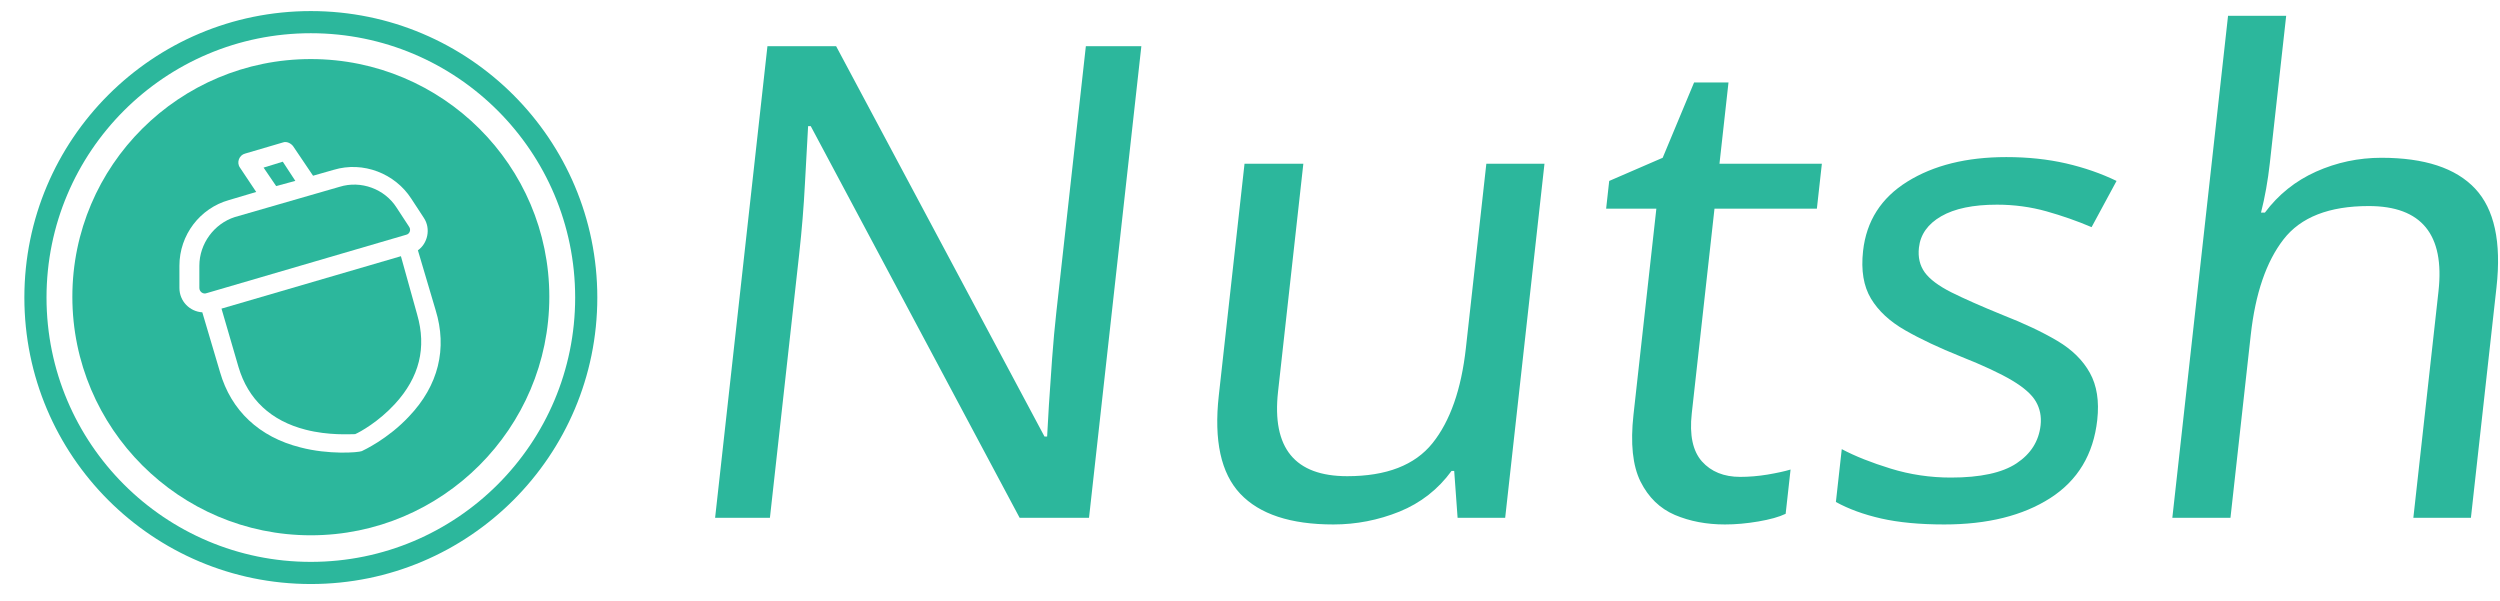
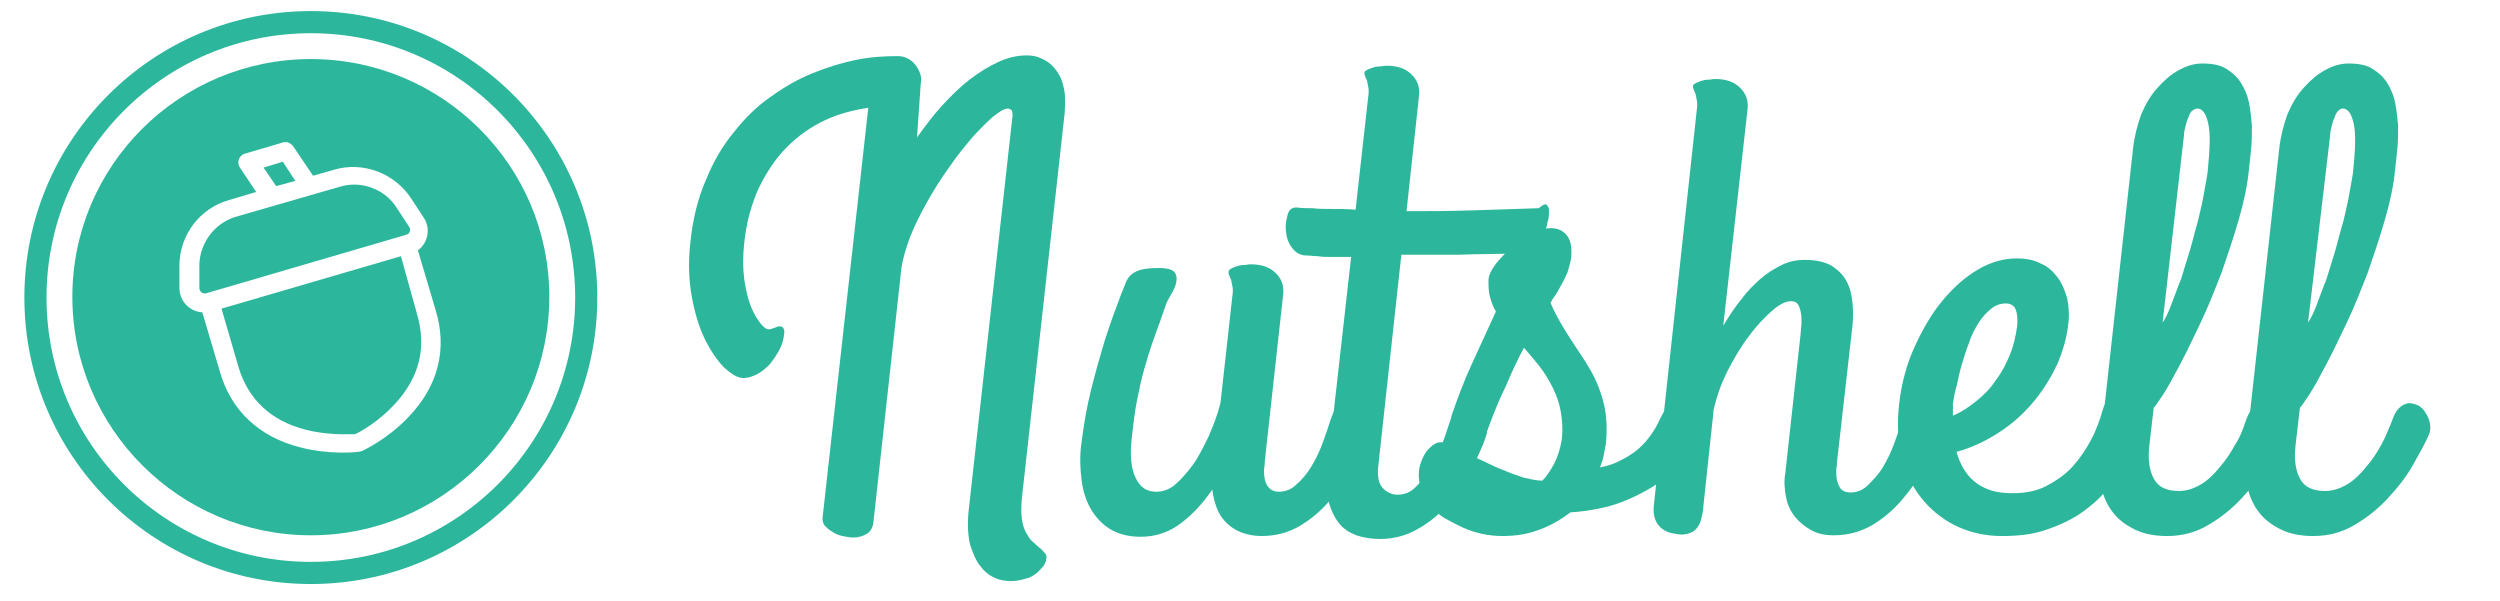
<svg xmlns="http://www.w3.org/2000/svg" version="1.1" id="Layer_1" x="0px" y="0px" viewBox="0 0 338.6 81.3" style="enable-background:new 0 0 338.6 81.3;" xml:space="preserve">
  <style type="text/css">
- 	.st0{fill:#2CB79C;}
- 	.st1{font-family:'GrandHotel-Regular';}
- 	.st2{font-size:90.016px;}
- 	.st3{fill:none;stroke:#2CB79C;stroke-width:3;stroke-miterlimit:10;}
+ 	.st0{enable-background:new    ;}
+ 	.st1{fill:#2CB79C;}
+ 	.st2{fill:none;stroke:#2CB79C;stroke-width:3;stroke-miterlimit:10;}
</style>
-   <text transform="matrix(0.9939 0 -0.1103 0.9939 88.1728 70.1325)" class="st0 st1 st2">Nutshell</text>
+   <g class="st0">
+     <path class="st1" d="M124.2,18.6c1.1-1.5,2.2-3,3.4-4.3c1.2-1.3,2.4-2.5,3.7-3.5c1.3-1,2.6-1.8,3.9-2.4c1.3-0.6,2.6-0.9,3.9-0.9   c0.6,0,1.3,0.1,1.9,0.4c0.7,0.3,1.3,0.7,1.8,1.3c0.5,0.6,1,1.4,1.2,2.4c0.3,1,0.3,2.2,0.2,3.7l-5.8,52.2c-0.1,1.1-0.1,2,0,2.8   c0.1,0.7,0.3,1.4,0.6,1.9c0.3,0.5,0.5,0.9,0.9,1.2c0.3,0.3,0.7,0.6,0.9,0.8c0.3,0.2,0.5,0.5,0.7,0.7c0.2,0.2,0.3,0.5,0.2,0.8   c0,0.3-0.2,0.7-0.4,1c-0.3,0.3-0.6,0.7-1,1c-0.4,0.3-0.9,0.6-1.5,0.7c-0.6,0.2-1.2,0.3-1.9,0.3c-0.7,0-1.4-0.1-2.1-0.4   s-1.4-0.8-2-1.6c-0.6-0.7-1-1.7-1.4-2.9c-0.3-1.2-0.4-2.8-0.2-4.7l5.9-53.1c0.1-0.6,0-0.9-0.1-1.1c-0.2-0.1-0.3-0.2-0.5-0.2   c-0.5,0-1.1,0.4-2,1.1c-0.8,0.7-1.8,1.7-2.8,2.8c-1,1.2-2.1,2.5-3.1,4c-1.1,1.5-2.1,3.1-3,4.7c-0.9,1.6-1.7,3.2-2.3,4.7   c-0.6,1.6-1,3-1.2,4.2l-3.8,34.5c-0.1,0.8-0.4,1.3-0.9,1.6c-0.5,0.3-1.1,0.5-1.8,0.5c-0.5,0-1-0.1-1.5-0.2c-0.5-0.1-1-0.3-1.4-0.6   c-0.4-0.2-0.7-0.5-1-0.8c-0.2-0.3-0.3-0.6-0.3-1l6.2-55.6c-2,0.3-4,0.8-5.9,1.7c-1.9,0.9-3.6,2.1-5.1,3.6c-1.5,1.5-2.7,3.3-3.8,5.5   c-1,2.2-1.7,4.6-2,7.5c-0.2,1.8-0.2,3.4,0,4.9c0.2,1.4,0.5,2.7,0.9,3.7c0.4,1,0.9,1.8,1.3,2.3c0.5,0.6,0.8,0.8,1.1,0.8   c0.3,0,0.5-0.1,0.8-0.2c0.2-0.1,0.5-0.2,0.7-0.2c0.5,0,0.7,0.4,0.6,1.1c-0.1,0.8-0.3,1.5-0.7,2.2c-0.4,0.7-0.8,1.3-1.3,1.9   c-0.5,0.5-1.1,1-1.7,1.3c-0.6,0.3-1.2,0.5-1.8,0.5c-0.8,0-1.6-0.5-2.6-1.4c-0.9-0.9-1.8-2.2-2.6-3.8c-0.8-1.6-1.4-3.6-1.8-5.8   c-0.4-2.2-0.5-4.7-0.2-7.3c0.3-3.1,1-6,2.1-8.5c1-2.5,2.3-4.7,3.8-6.5c1.5-1.9,3.1-3.5,5-4.8c1.8-1.3,3.7-2.4,5.7-3.2   c2-0.8,3.9-1.4,5.9-1.8c2-0.4,3.8-0.5,5.6-0.5c0.5,0,0.9,0.1,1.3,0.3c0.4,0.2,0.8,0.5,1,0.8c0.3,0.3,0.5,0.7,0.7,1.2   c0.2,0.5,0.2,1,0.1,1.5L124.2,18.6z" />
+     <path class="st1" d="M170.8,72.6c-1,0-1.9-0.2-2.7-0.5c-0.8-0.3-1.5-0.8-2-1.3c-0.6-0.6-1-1.2-1.3-2c-0.3-0.8-0.5-1.6-0.6-2.5   c-1.3,1.9-2.7,3.4-4.3,4.6c-1.6,1.2-3.4,1.8-5.4,1.8c-1.5,0-2.8-0.3-3.9-0.9c-1.1-0.6-2-1.5-2.7-2.6c-0.7-1.1-1.2-2.5-1.4-4.1   c-0.2-1.6-0.3-3.4,0-5.3c0.3-2.4,0.7-4.7,1.3-7.1c0.6-2.4,1.2-4.5,1.8-6.5c0.7-2.2,1.5-4.4,2.3-6.5c0.2-0.4,0.3-0.8,0.5-1.2   c0.1-0.4,0.3-0.7,0.6-1.1c0.3-0.3,0.7-0.6,1.3-0.8c0.6-0.2,1.5-0.3,2.7-0.3c1.1,0,1.8,0.2,2.1,0.6c0.3,0.4,0.3,0.9,0.2,1.4   c-0.1,0.5-0.4,1.1-0.7,1.6c-0.3,0.6-0.6,1-0.7,1.4c-0.6,1.7-1.1,3.2-1.6,4.5c-0.5,1.4-0.9,2.7-1.3,4.1c-0.4,1.4-0.7,2.8-1,4.3   c-0.3,1.5-0.5,3.2-0.7,5c-0.3,2.4-0.1,4.3,0.5,5.5c0.6,1.3,1.5,1.9,2.8,1.9c0.9,0,1.8-0.3,2.6-1c0.8-0.7,1.6-1.6,2.4-2.7   c0.8-1.1,1.4-2.4,2.1-3.8c0.6-1.4,1.2-2.9,1.6-4.5l1.6-14.4c0.1-0.6,0.1-1.2,0-1.5c-0.1-0.4-0.1-0.7-0.2-0.9   c-0.1-0.2-0.2-0.4-0.2-0.5c-0.1-0.1-0.1-0.3-0.1-0.5c0-0.1,0.1-0.3,0.3-0.4s0.4-0.2,0.7-0.3s0.6-0.2,1-0.2c0.3,0,0.7-0.1,1-0.1   c1.5,0,2.6,0.4,3.4,1.2c0.8,0.8,1.1,1.7,1,2.8l-2.5,22.7c0,0.2,0,0.5-0.1,1c0,0.5,0,0.9,0.1,1.4s0.3,0.9,0.6,1.2   c0.3,0.3,0.7,0.5,1.3,0.5c0.9,0,1.7-0.3,2.4-1c0.7-0.6,1.4-1.4,2-2.4s1.1-2,1.5-3.1c0.4-1.1,0.8-2.2,1.1-3.2c0.3-0.9,0.6-1.6,1.1-2   c0.5-0.4,0.9-0.6,1.3-0.6c0.3,0,0.7,0.1,1.1,0.3c0.4,0.2,0.7,0.5,0.9,0.9c0.3,0.3,0.5,0.7,0.6,1.2c0.1,0.4,0.2,0.9,0.1,1.3   c0,0.1,0,0.1,0,0.2s-0.1,0.2-0.1,0.4c-0.6,1.5-1.3,3-2.1,4.7s-1.8,3.1-3,4.5c-1.2,1.4-2.5,2.5-4,3.4   C174.4,72.2,172.7,72.6,170.8,72.6z" />
+     <path class="st1" d="M175.6,28.1c0.7,0.1,1.4,0.1,2.2,0.1c0.7,0.1,1.5,0.1,2.5,0.1c1,0,2.1,0,3.3,0.1l1.7-15.2   c0.1-0.6,0.1-1.2,0-1.5c-0.1-0.4-0.1-0.7-0.2-0.9c-0.1-0.2-0.2-0.4-0.2-0.5c-0.1-0.1-0.1-0.3-0.1-0.4c0-0.2,0.1-0.3,0.3-0.4   c0.2-0.1,0.4-0.2,0.7-0.3c0.3-0.1,0.6-0.2,1-0.2c0.3,0,0.7-0.1,1-0.1c1.5,0,2.6,0.4,3.4,1.2c0.8,0.8,1.1,1.7,1,2.8l-1.7,15.7   c2.7,0,5.6,0,8.7-0.1c3-0.1,6.1-0.2,9.2-0.3c0.5-0.4,0.8-0.6,1-0.5c0.2,0.1,0.4,0.4,0.4,0.8c0,0.4,0,1-0.2,1.6   c-0.1,0.6-0.3,1.3-0.6,1.9c-0.2,0.6-0.5,1.1-0.9,1.6c-0.4,0.4-0.7,0.7-1.1,0.7c-3.6,0.1-6.8,0.1-9.5,0.2c-2.8,0-5.3,0-7.7,0   l-3.1,28.4c-0.2,1.5,0,2.5,0.5,3.1c0.5,0.6,1.2,1,2.1,1c0.9,0,1.7-0.3,2.4-1s1.4-1.4,2-2.4s1.1-2,1.5-3.1c0.4-1.1,0.8-2.2,1.1-3.2   c0.3-0.9,0.6-1.6,1.1-2c0.5-0.4,0.9-0.6,1.3-0.6c0.3,0,0.7,0.1,1.1,0.3c0.4,0.2,0.7,0.5,0.9,0.9c0.3,0.3,0.5,0.7,0.6,1.2   c0.1,0.4,0.2,0.9,0.1,1.3c0,0.1,0,0.1,0,0.2s-0.1,0.2-0.1,0.4c-0.5,1.5-1.2,3-2.1,4.7s-1.8,3.1-3,4.5c-1.2,1.4-2.5,2.5-4.1,3.4   c-1.5,0.9-3.3,1.4-5.2,1.4c-1.2,0-2.3-0.2-3.2-0.5c-1-0.4-1.8-0.9-2.4-1.7c-0.6-0.8-1.1-1.8-1.4-3.1c-0.3-1.3-0.3-2.8-0.1-4.5   l3.2-28.4c-1,0-1.9,0-2.6,0c-0.8,0-1.4,0-1.9-0.1c-0.6,0-1.1-0.1-1.6-0.1c-0.7,0-1.3-0.3-1.8-0.9c-0.5-0.6-0.8-1.3-0.9-2.1   c-0.1-0.8-0.1-1.4,0.1-2.1C174.5,28.4,174.9,28.1,175.6,28.1z" />
+     <path class="st1" d="M201.6,57.9c-0.3,0.9-0.8,1.5-1.5,1.7c-0.7,0.2-1.3,0.2-1.9-0.1c-0.6-0.3-1.1-0.7-1.4-1.4s-0.4-1.3-0.1-2.1   c0.7-2,1.5-4.2,2.6-6.6c1.1-2.4,2.2-4.8,3.3-7.2c-0.4-0.7-0.6-1.3-0.8-2c-0.2-0.7-0.2-1.4-0.2-2.2s0.5-1.6,1.1-2.4   c0.7-0.8,1.4-1.6,2.3-2.3c0.9-0.7,1.8-1.3,2.7-1.7c0.9-0.5,1.7-0.7,2.3-0.7c1.1,0,1.8,0.4,2.3,1.1c0.5,0.7,0.6,1.7,0.5,2.9   c-0.1,0.7-0.3,1.3-0.5,2c-0.3,0.7-0.6,1.3-0.9,1.8c-0.3,0.6-0.6,1.1-0.9,1.5c-0.3,0.4-0.4,0.7-0.5,0.8c0.8,1.9,1.8,3.5,2.7,4.9   s1.9,2.8,2.7,4.2c0.8,1.4,1.4,2.9,1.8,4.5c0.4,1.6,0.5,3.4,0.3,5.5c-0.1,0.5-0.2,1.1-0.3,1.6c-0.1,0.6-0.3,1.1-0.5,1.6   c1.1-0.2,2-0.5,2.9-1c0.8-0.4,1.6-0.9,2.3-1.5c0.7-0.6,1.2-1.2,1.7-1.9c0.5-0.7,0.9-1.4,1.2-2.1c0.4-0.8,0.8-1.5,1.2-1.8   c0.4-0.4,0.7-0.6,1.2-0.6c0.4,0,0.8,0.1,1.1,0.4c0.4,0.2,0.7,0.6,0.9,0.9c0.3,0.4,0.5,0.8,0.6,1.2c0.1,0.4,0.2,0.8,0.2,1.1   c0,0.4-0.2,1-0.5,1.6s-0.7,1.2-1.1,1.9c-0.5,0.6-1,1.3-1.5,1.9c-0.6,0.6-1.1,1.1-1.7,1.6c-1.5,1.1-3.3,2.1-5.3,2.9   c-2,0.8-4.4,1.3-7.2,1.5c-1.2,0.9-2.5,1.7-4.1,2.3c-1.5,0.6-3.2,0.9-5.1,0.9c-0.9,0-1.9-0.1-2.8-0.3c-0.9-0.2-1.8-0.5-2.7-0.9   c-0.8-0.4-1.6-0.8-2.3-1.2c-0.7-0.4-1.2-0.9-1.6-1.3c-1-1-1.6-2.1-1.8-3.2c-0.2-1.1-0.2-2,0.1-2.9s0.6-1.5,1.2-2.1   c0.5-0.5,1-0.8,1.5-0.8c0.3,0,0.7,0.1,1.3,0.4c0.6,0.2,1.3,0.6,2.1,1c0.8,0.4,1.6,0.8,2.5,1.2c0.9,0.4,1.8,0.9,2.7,1.2   c0.9,0.4,1.8,0.7,2.7,1c0.9,0.2,1.7,0.4,2.5,0.4c0.6-0.6,1.1-1.4,1.6-2.3c0.5-1,0.8-2,1-3.1c0.2-1.4,0.1-2.7-0.1-3.9   c-0.2-1.2-0.6-2.3-1.1-3.3c-0.5-1-1.1-2-1.8-2.9c-0.7-0.9-1.4-1.7-2.1-2.5c-0.9,1.7-1.7,3.4-2.4,5.1   C203.2,53.8,202.4,55.7,201.6,57.9z" />
+     <path class="st1" d="M229.8,15c0.1-0.6,0.1-1.1,0-1.5c-0.1-0.4-0.1-0.7-0.2-0.9c-0.1-0.2-0.2-0.4-0.2-0.5c-0.1-0.1-0.1-0.3-0.1-0.4   c0-0.2,0.1-0.3,0.3-0.4c0.2-0.1,0.4-0.2,0.7-0.3c0.3-0.1,0.6-0.2,1-0.2c0.3,0,0.7-0.1,1-0.1c1.5,0,2.6,0.4,3.4,1.2   c0.8,0.8,1.1,1.7,1,2.8l-3.3,29.4c0.8-1.3,1.5-2.4,2.4-3.5c0.8-1.1,1.7-2,2.6-2.8c0.9-0.8,1.9-1.4,2.9-1.9c1-0.5,2-0.7,3.2-0.7   c1.5,0,2.7,0.3,3.6,0.8c0.9,0.6,1.6,1.3,2,2.1c0.5,0.9,0.7,1.9,0.8,2.9c0.1,1.1,0.1,2.1,0,3.1l-2.1,18.5c0,0.2,0,0.5-0.1,1   c0,0.5,0,0.9,0.1,1.4c0.1,0.5,0.3,0.9,0.5,1.2c0.3,0.3,0.7,0.5,1.3,0.5c0.9,0,1.7-0.3,2.4-1s1.4-1.4,2-2.4s1.1-2,1.5-3.1   c0.4-1.1,0.8-2.2,1.1-3.2c0.3-0.9,0.6-1.6,1-2c0.4-0.4,0.8-0.6,1.3-0.7c0.4,0,0.8,0.1,1.3,0.3c0.4,0.3,0.7,0.6,1,1   c0.3,0.4,0.5,0.9,0.6,1.4c0.1,0.5,0.1,1-0.1,1.5c-0.6,1.5-1.3,3-2.1,4.7s-1.8,3.1-3,4.5c-1.2,1.4-2.5,2.5-4,3.4   c-1.5,0.9-3.3,1.4-5.2,1.4c-1.2,0-2.2-0.2-3.1-0.7s-1.6-1.1-2.2-1.8c-0.6-0.8-1-1.6-1.2-2.7c-0.2-1-0.3-2.1-0.1-3.2l2-18.2   c0.1-0.7,0.1-1.4,0.2-2c0-0.6,0-1.2-0.1-1.6c-0.1-0.5-0.2-0.8-0.4-1.1c-0.2-0.3-0.5-0.4-1-0.4c-0.6,0-1.5,0.4-2.5,1.3   c-1,0.9-2.1,2-3.1,3.4c-1.1,1.4-2,3-2.9,4.7c-0.9,1.8-1.5,3.5-1.9,5.3l-1.4,13.1c0,0.4-0.1,0.9-0.2,1.3c-0.1,0.5-0.2,0.9-0.4,1.2   c-0.2,0.4-0.5,0.7-0.8,0.9c-0.4,0.2-0.9,0.4-1.5,0.4c-0.4,0-0.9-0.1-1.4-0.2c-0.5-0.1-0.9-0.3-1.3-0.6c-0.4-0.3-0.7-0.7-0.9-1.2   c-0.2-0.5-0.3-1.2-0.2-2L229.8,15z" />
+     <path class="st1" d="M280.1,44.1c-0.2,1.7-0.7,3.4-1.4,5.1c-0.8,1.7-1.8,3.4-3.1,5c-1.3,1.6-2.8,3-4.6,4.2c-1.8,1.2-3.8,2.2-6,2.8   c0.2,0.8,0.5,1.5,0.9,2.2c0.4,0.7,0.9,1.3,1.5,1.8c0.6,0.5,1.3,0.9,2.2,1.2c0.9,0.3,1.9,0.4,3,0.4c1.7,0,3.3-0.3,4.6-1   s2.5-1.5,3.5-2.6c1-1.1,1.8-2.3,2.5-3.6c0.7-1.3,1.2-2.7,1.6-4.1c0.3-1,0.8-1.7,1.5-2c0.7-0.3,1.3-0.4,1.9-0.2   c0.6,0.2,1.2,0.5,1.6,1.1c0.4,0.6,0.5,1.2,0.4,2c-0.2,0.9-0.5,1.9-0.9,3.1c-0.4,1.2-1,2.3-1.6,3.5c-0.7,1.2-1.5,2.4-2.5,3.5   c-1,1.2-2.2,2.2-3.5,3.1c-1.4,0.9-2.9,1.6-4.7,2.2c-1.8,0.6-3.7,0.8-5.9,0.8c-2,0-4-0.4-5.8-1.2c-1.8-0.8-3.4-2-4.7-3.5   s-2.3-3.3-2.9-5.5c-0.6-2.2-0.8-4.7-0.5-7.5c0.3-2.8,1-5.5,2.1-7.9s2.3-4.5,3.8-6.3c1.5-1.8,3.1-3.2,4.8-4.2s3.5-1.5,5.2-1.5   c1.3,0,2.4,0.2,3.3,0.7c1,0.4,1.7,1.1,2.3,1.9c0.6,0.8,1,1.8,1.3,2.9C280.2,41.5,280.3,42.8,280.1,44.1z M264.5,54.7   c0,0.3,0,0.5,0,0.8c0,0.3,0,0.5,0,0.8c1.2-0.5,2.2-1.2,3.2-2c1-0.8,1.9-1.7,2.6-2.8c0.8-1,1.4-2.2,1.9-3.4c0.5-1.2,0.8-2.5,1-3.9   c0.1-1,0-1.8-0.2-2.3s-0.7-0.8-1.3-0.8c-0.7,0-1.4,0.2-2,0.7c-0.6,0.5-1.2,1.1-1.7,1.9c-0.5,0.8-1,1.7-1.3,2.7c-0.4,1-0.7,2-1,3   c-0.3,1-0.5,2-0.7,2.9C264.7,53.3,264.6,54.1,264.5,54.7z" />
+     <path class="st1" d="M304.1,57.2c0.3-0.9,0.6-1.5,1-1.9c0.4-0.4,0.8-0.6,1.3-0.7c0.4,0,0.8,0.1,1.3,0.3c0.4,0.2,0.8,0.6,1,1   c0.3,0.4,0.5,0.9,0.6,1.4s0.1,1-0.1,1.5c-0.5,1.2-1.3,2.6-2.2,4.2c-0.9,1.6-2.1,3.1-3.4,4.5c-1.3,1.4-2.8,2.6-4.5,3.6   c-1.7,1-3.5,1.5-5.6,1.5c-1.7,0-3.2-0.3-4.4-0.9c-1.2-0.6-2.3-1.4-3-2.4c-0.8-1-1.3-2.3-1.6-3.7c-0.3-1.4-0.3-3-0.1-4.8l4.5-40.7   c0.2-1.7,0.6-3.2,1.1-4.6c0.6-1.4,1.3-2.6,2.2-3.6c0.9-1,1.8-1.8,2.9-2.4c1.1-0.6,2.1-0.9,3.2-0.9c1.3,0,2.4,0.2,3.2,0.7   c0.8,0.5,1.5,1.1,2,1.9c0.5,0.8,0.9,1.7,1.1,2.7c0.2,1,0.3,2.1,0.4,3.1c0,1.1,0,2.1-0.1,3.1c-0.1,1-0.2,2-0.3,2.8   c-0.2,2.2-0.7,4.5-1.4,6.9s-1.5,4.8-2.3,7.1c-0.9,2.3-1.8,4.6-2.8,6.7s-1.9,4-2.8,5.7c-0.9,1.7-1.6,3-2.3,4.1   c-0.7,1-1.1,1.7-1.3,1.8l-0.6,5.2c-0.2,1.8,0,3.3,0.6,4.4c0.6,1.2,1.8,1.7,3.4,1.7c1,0,2-0.3,3-0.9c1-0.6,1.8-1.4,2.6-2.4   c0.8-0.9,1.5-2,2.1-3.1C303.4,59.2,303.8,58.1,304.1,57.2z M292.9,43.7c0.4-0.6,0.8-1.4,1.2-2.5c0.4-1,0.8-2.2,1.3-3.4   c0.4-1.3,0.8-2.6,1.2-3.9s0.7-2.7,1.1-4c0.3-1.3,0.6-2.5,0.8-3.7s0.4-2.1,0.5-2.9c0.3-3,0.4-5.1,0.1-6.5c-0.3-1.4-0.8-2.1-1.5-2.1   c-0.2,0-0.4,0.1-0.7,0.3c-0.2,0.2-0.4,0.5-0.5,0.9c-0.2,0.4-0.3,0.8-0.4,1.2c-0.1,0.4-0.2,0.8-0.2,1.2L292.9,43.7z" />
+     <path class="st1" d="M323.9,57.2c0.3-0.9,0.6-1.5,1-1.9c0.4-0.4,0.8-0.6,1.3-0.7c0.4,0,0.8,0.1,1.3,0.3c0.4,0.2,0.8,0.6,1,1   c0.3,0.4,0.5,0.9,0.6,1.4s0.1,1-0.1,1.5c-0.5,1.2-1.3,2.6-2.2,4.2c-0.9,1.6-2.1,3.1-3.4,4.5c-1.3,1.4-2.8,2.6-4.5,3.6   s-3.5,1.5-5.6,1.5c-1.7,0-3.2-0.3-4.4-0.9c-1.2-0.6-2.3-1.4-3-2.4c-0.8-1-1.3-2.3-1.6-3.7c-0.3-1.4-0.3-3-0.1-4.8l4.5-40.7   c0.2-1.7,0.6-3.2,1.1-4.6c0.6-1.4,1.3-2.6,2.2-3.6c0.9-1,1.8-1.8,2.9-2.4c1.1-0.6,2.1-0.9,3.2-0.9c1.3,0,2.4,0.2,3.2,0.7   c0.8,0.5,1.5,1.1,2,1.9c0.5,0.8,0.9,1.7,1.1,2.7c0.2,1,0.3,2.1,0.4,3.1c0,1.1,0,2.1-0.1,3.1s-0.2,2-0.3,2.8   c-0.2,2.2-0.7,4.5-1.4,6.9c-0.7,2.4-1.5,4.8-2.3,7.1c-0.9,2.3-1.8,4.6-2.8,6.7c-1,2.1-1.9,4-2.8,5.7c-0.9,1.7-1.6,3-2.3,4.1   c-0.7,1-1.1,1.7-1.3,1.8l-0.6,5.2c-0.2,1.8,0,3.3,0.6,4.4c0.6,1.2,1.8,1.7,3.4,1.7c1,0,2-0.3,3-0.9c1-0.6,1.8-1.4,2.6-2.4   c0.8-0.9,1.5-2,2.1-3.1C323.1,59.2,323.5,58.1,323.9,57.2z M312.6,43.7c0.4-0.6,0.8-1.4,1.2-2.5c0.4-1,0.8-2.2,1.3-3.4   c0.4-1.3,0.8-2.6,1.2-3.9c0.4-1.4,0.7-2.7,1.1-4c0.3-1.3,0.6-2.5,0.8-3.7c0.2-1.2,0.4-2.1,0.5-2.9c0.3-3,0.4-5.1,0.1-6.5   c-0.3-1.4-0.8-2.1-1.5-2.1c-0.2,0-0.4,0.1-0.6,0.3c-0.2,0.2-0.4,0.5-0.5,0.9c-0.2,0.4-0.3,0.8-0.4,1.2c-0.1,0.4-0.2,0.8-0.2,1.2   L312.6,43.7z" />
+   </g>
  <g>
-     <path class="st0" d="M55.4,30.7l-1.7-2.6c-1.6-2.5-4.8-3.7-7.7-2.8l-14.2,4.1C29,30.3,27,33,27,36l0,3c0,0.5,0.5,0.9,1,0.7l27-7.9   C55.5,31.7,55.7,31.1,55.4,30.7z" />
-     <path class="st0" d="M54.3,34.7L30,41.8l2.3,7.9c1.3,4.4,4.4,7.3,9.1,8.5c3.1,0.8,6,0.6,6.7,0.6c0.7-0.3,3.2-1.7,5.4-4.1   c3.3-3.6,4.3-7.6,3-12.1L54.3,34.7z" />
-     <polygon class="st0" points="40,24.5 38.3,21.9 35.7,22.7 37.4,25.2  " />
-     <path class="st0" d="M42.1,8C24.3,8,9.8,22.4,9.8,40.2s14.5,32.3,32.3,32.3s32.3-14.5,32.3-32.3S59.9,8,42.1,8z M55.4,56.4   c-2.9,3.1-6.2,4.6-6.4,4.7c-0.5,0.2-4.5,0.5-8.3-0.5c-5.6-1.4-9.4-5-10.9-10.2l-2.4-8.1c-1.7-0.1-3.1-1.5-3.1-3.3l0-3   c0-4.2,2.8-7.8,6.7-8.9l3.7-1.1l-2.2-3.3c-0.5-0.7-0.1-1.7,0.7-1.9l5.1-1.5c0.5-0.2,1.1,0.1,1.4,0.5l2.7,4l2.8-0.8   c4-1.2,8.3,0.5,10.5,3.9l1.7,2.6c1,1.5,0.5,3.5-0.8,4.4l2.4,8.1C60.6,47.2,59.4,52.2,55.4,56.4z" />
+     <path class="st1" d="M55.4,30.7l-1.7-2.6c-1.6-2.5-4.8-3.7-7.7-2.8l-14.2,4.1C29,30.3,27,33,27,36v3c0,0.5,0.5,0.9,1,0.7l27-7.9   C55.5,31.7,55.7,31.1,55.4,30.7z" />
+     <path class="st1" d="M54.3,34.7L30,41.8l2.3,7.9c1.3,4.4,4.4,7.3,9.1,8.5c3.1,0.8,6,0.6,6.7,0.6c0.7-0.3,3.2-1.7,5.4-4.1   c3.3-3.6,4.3-7.6,3-12.1L54.3,34.7z" />
+     <polygon class="st1" points="40,24.5 38.3,21.9 35.7,22.7 37.4,25.2  " />
+     <path class="st1" d="M42.1,8C24.3,8,9.8,22.4,9.8,40.2s14.5,32.3,32.3,32.3S74.4,58,74.4,40.2S59.9,8,42.1,8z M55.4,56.4   c-2.9,3.1-6.2,4.6-6.4,4.7c-0.5,0.2-4.5,0.5-8.3-0.5c-5.6-1.4-9.4-5-10.9-10.2l-2.4-8.1c-1.7-0.1-3.1-1.5-3.1-3.3v-3   c0-4.2,2.8-7.8,6.7-8.9l3.7-1.1l-2.2-3.3C32,22,32.4,21,33.2,20.8l5.1-1.5c0.5-0.2,1.1,0.1,1.4,0.5l2.7,4l2.8-0.8   c4-1.2,8.3,0.5,10.5,3.9l1.7,2.6c1,1.5,0.5,3.5-0.8,4.4L59,42C60.6,47.2,59.4,52.2,55.4,56.4z" />
  </g>
-   <circle class="st3" cx="42.1" cy="40.3" r="37.3" />
+   <circle class="st2" cx="42.1" cy="40.3" r="37.3" />
</svg>
